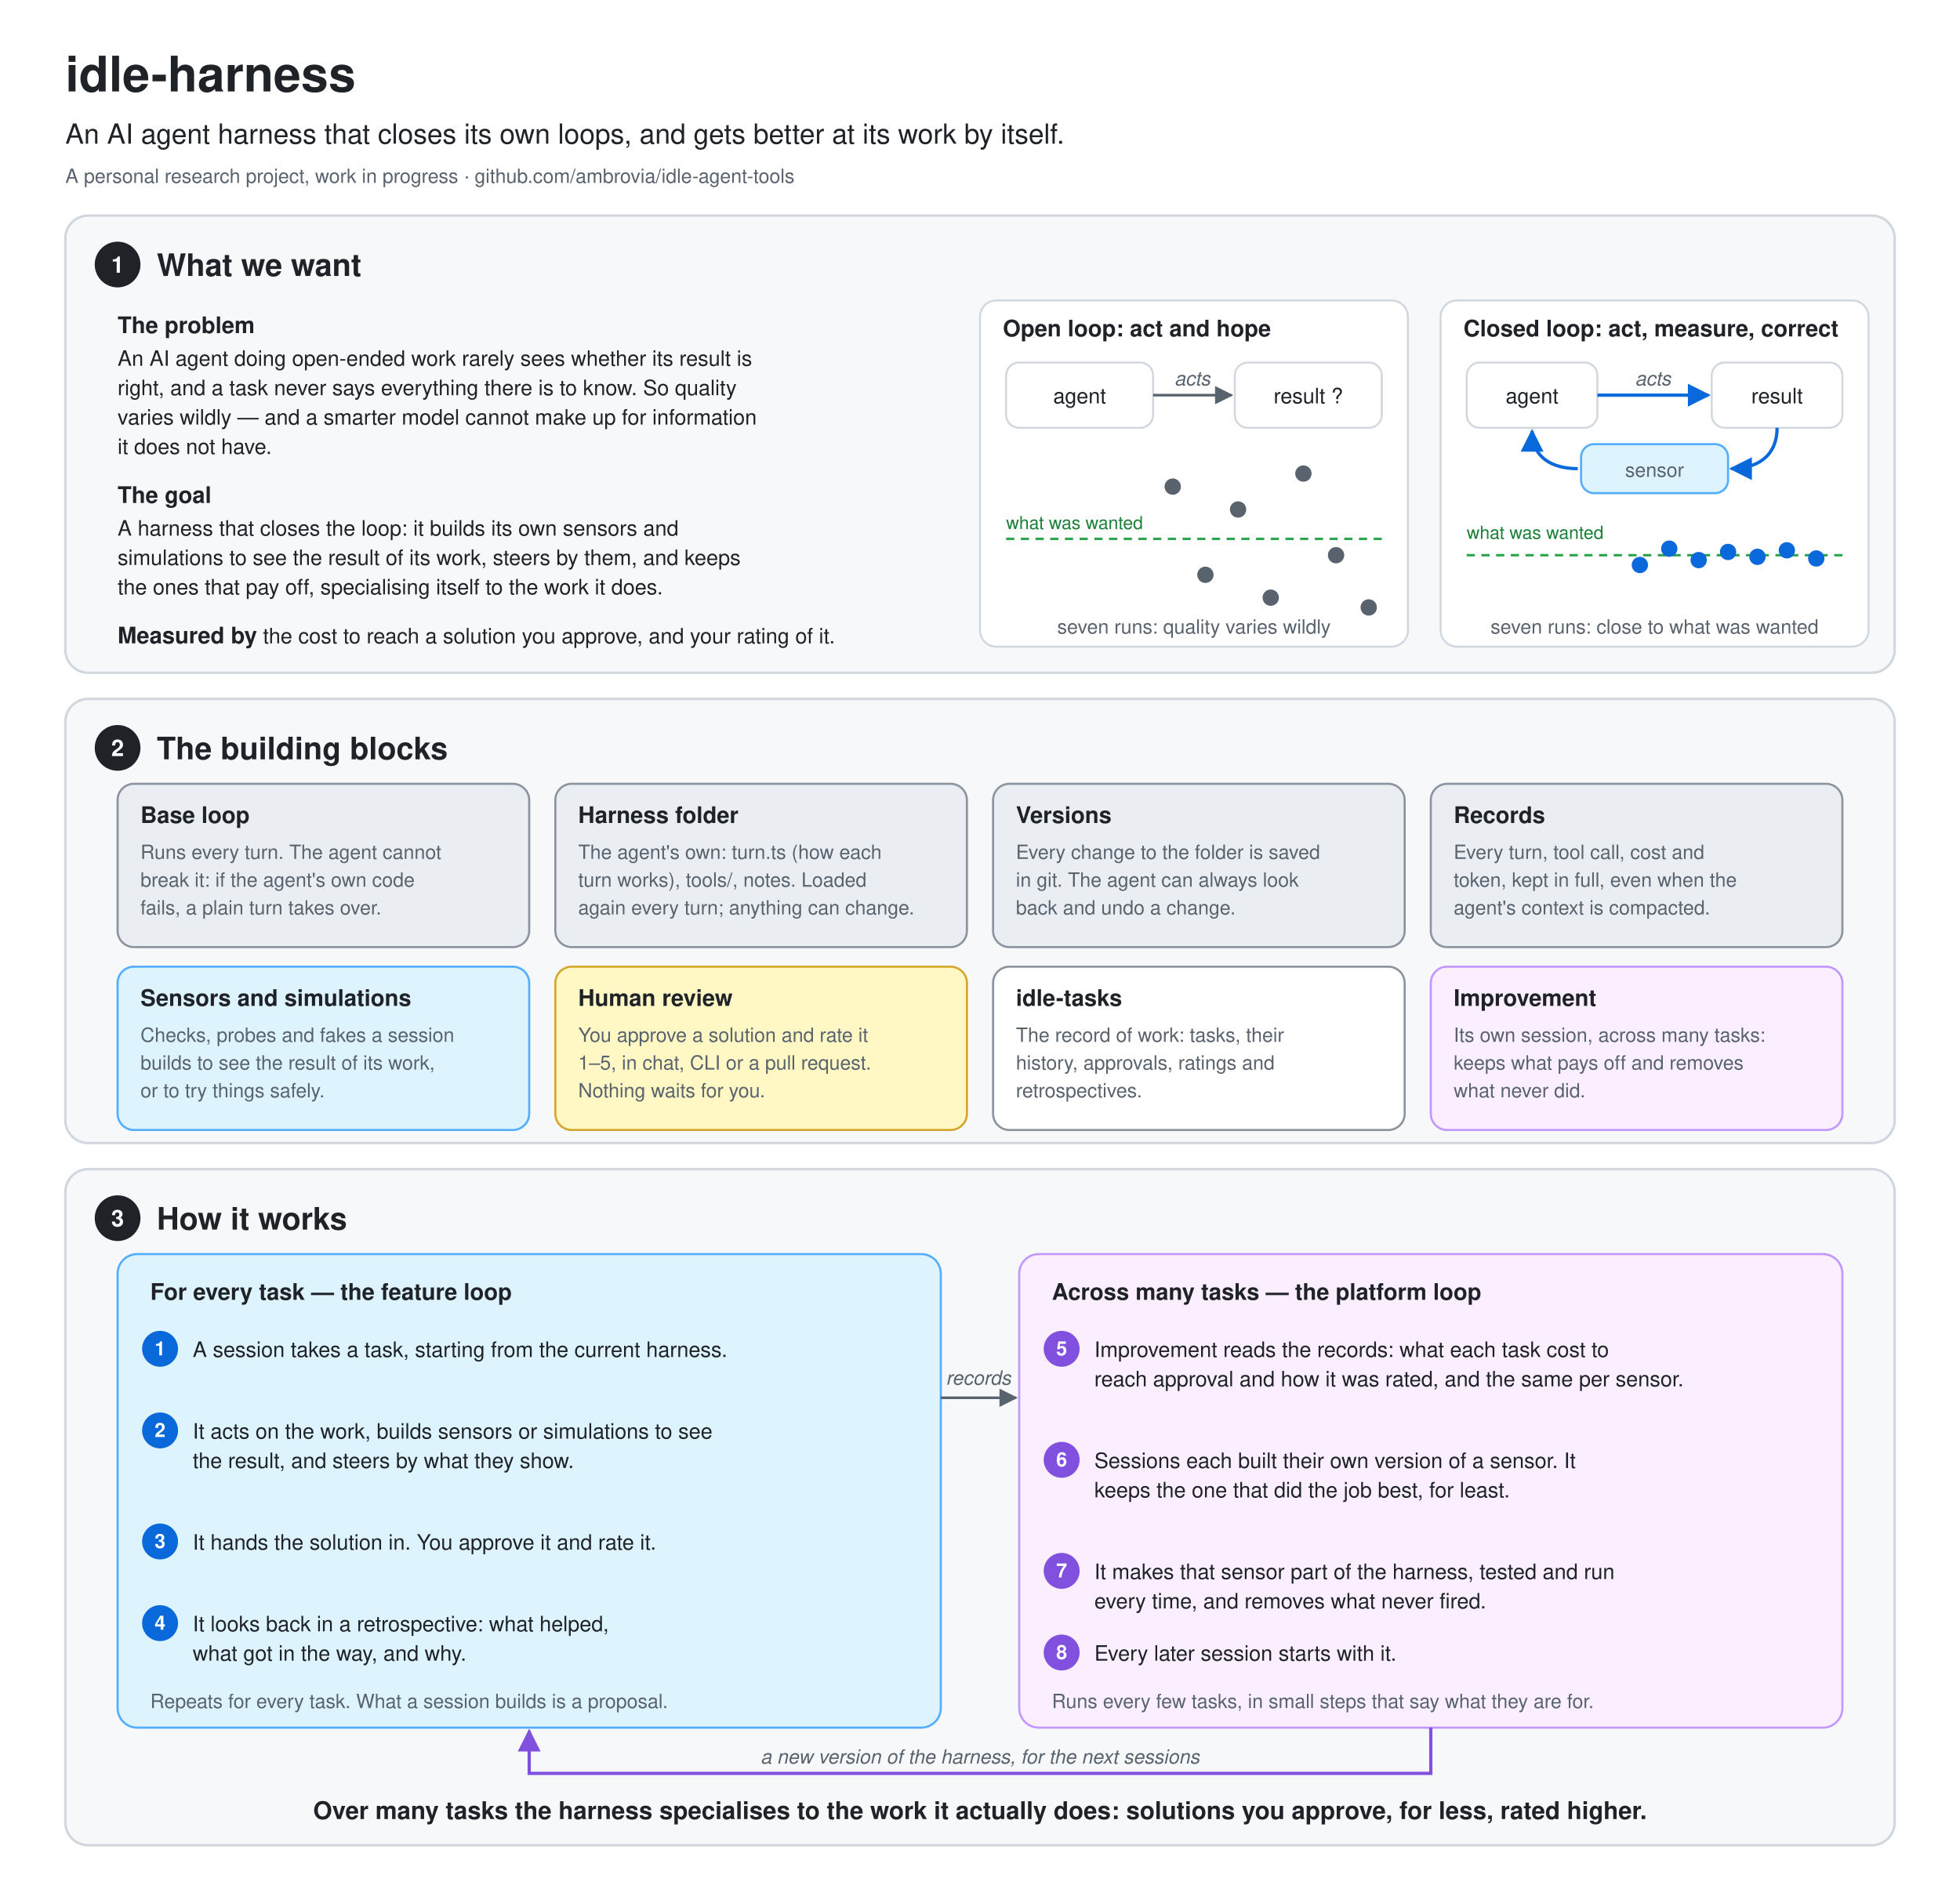
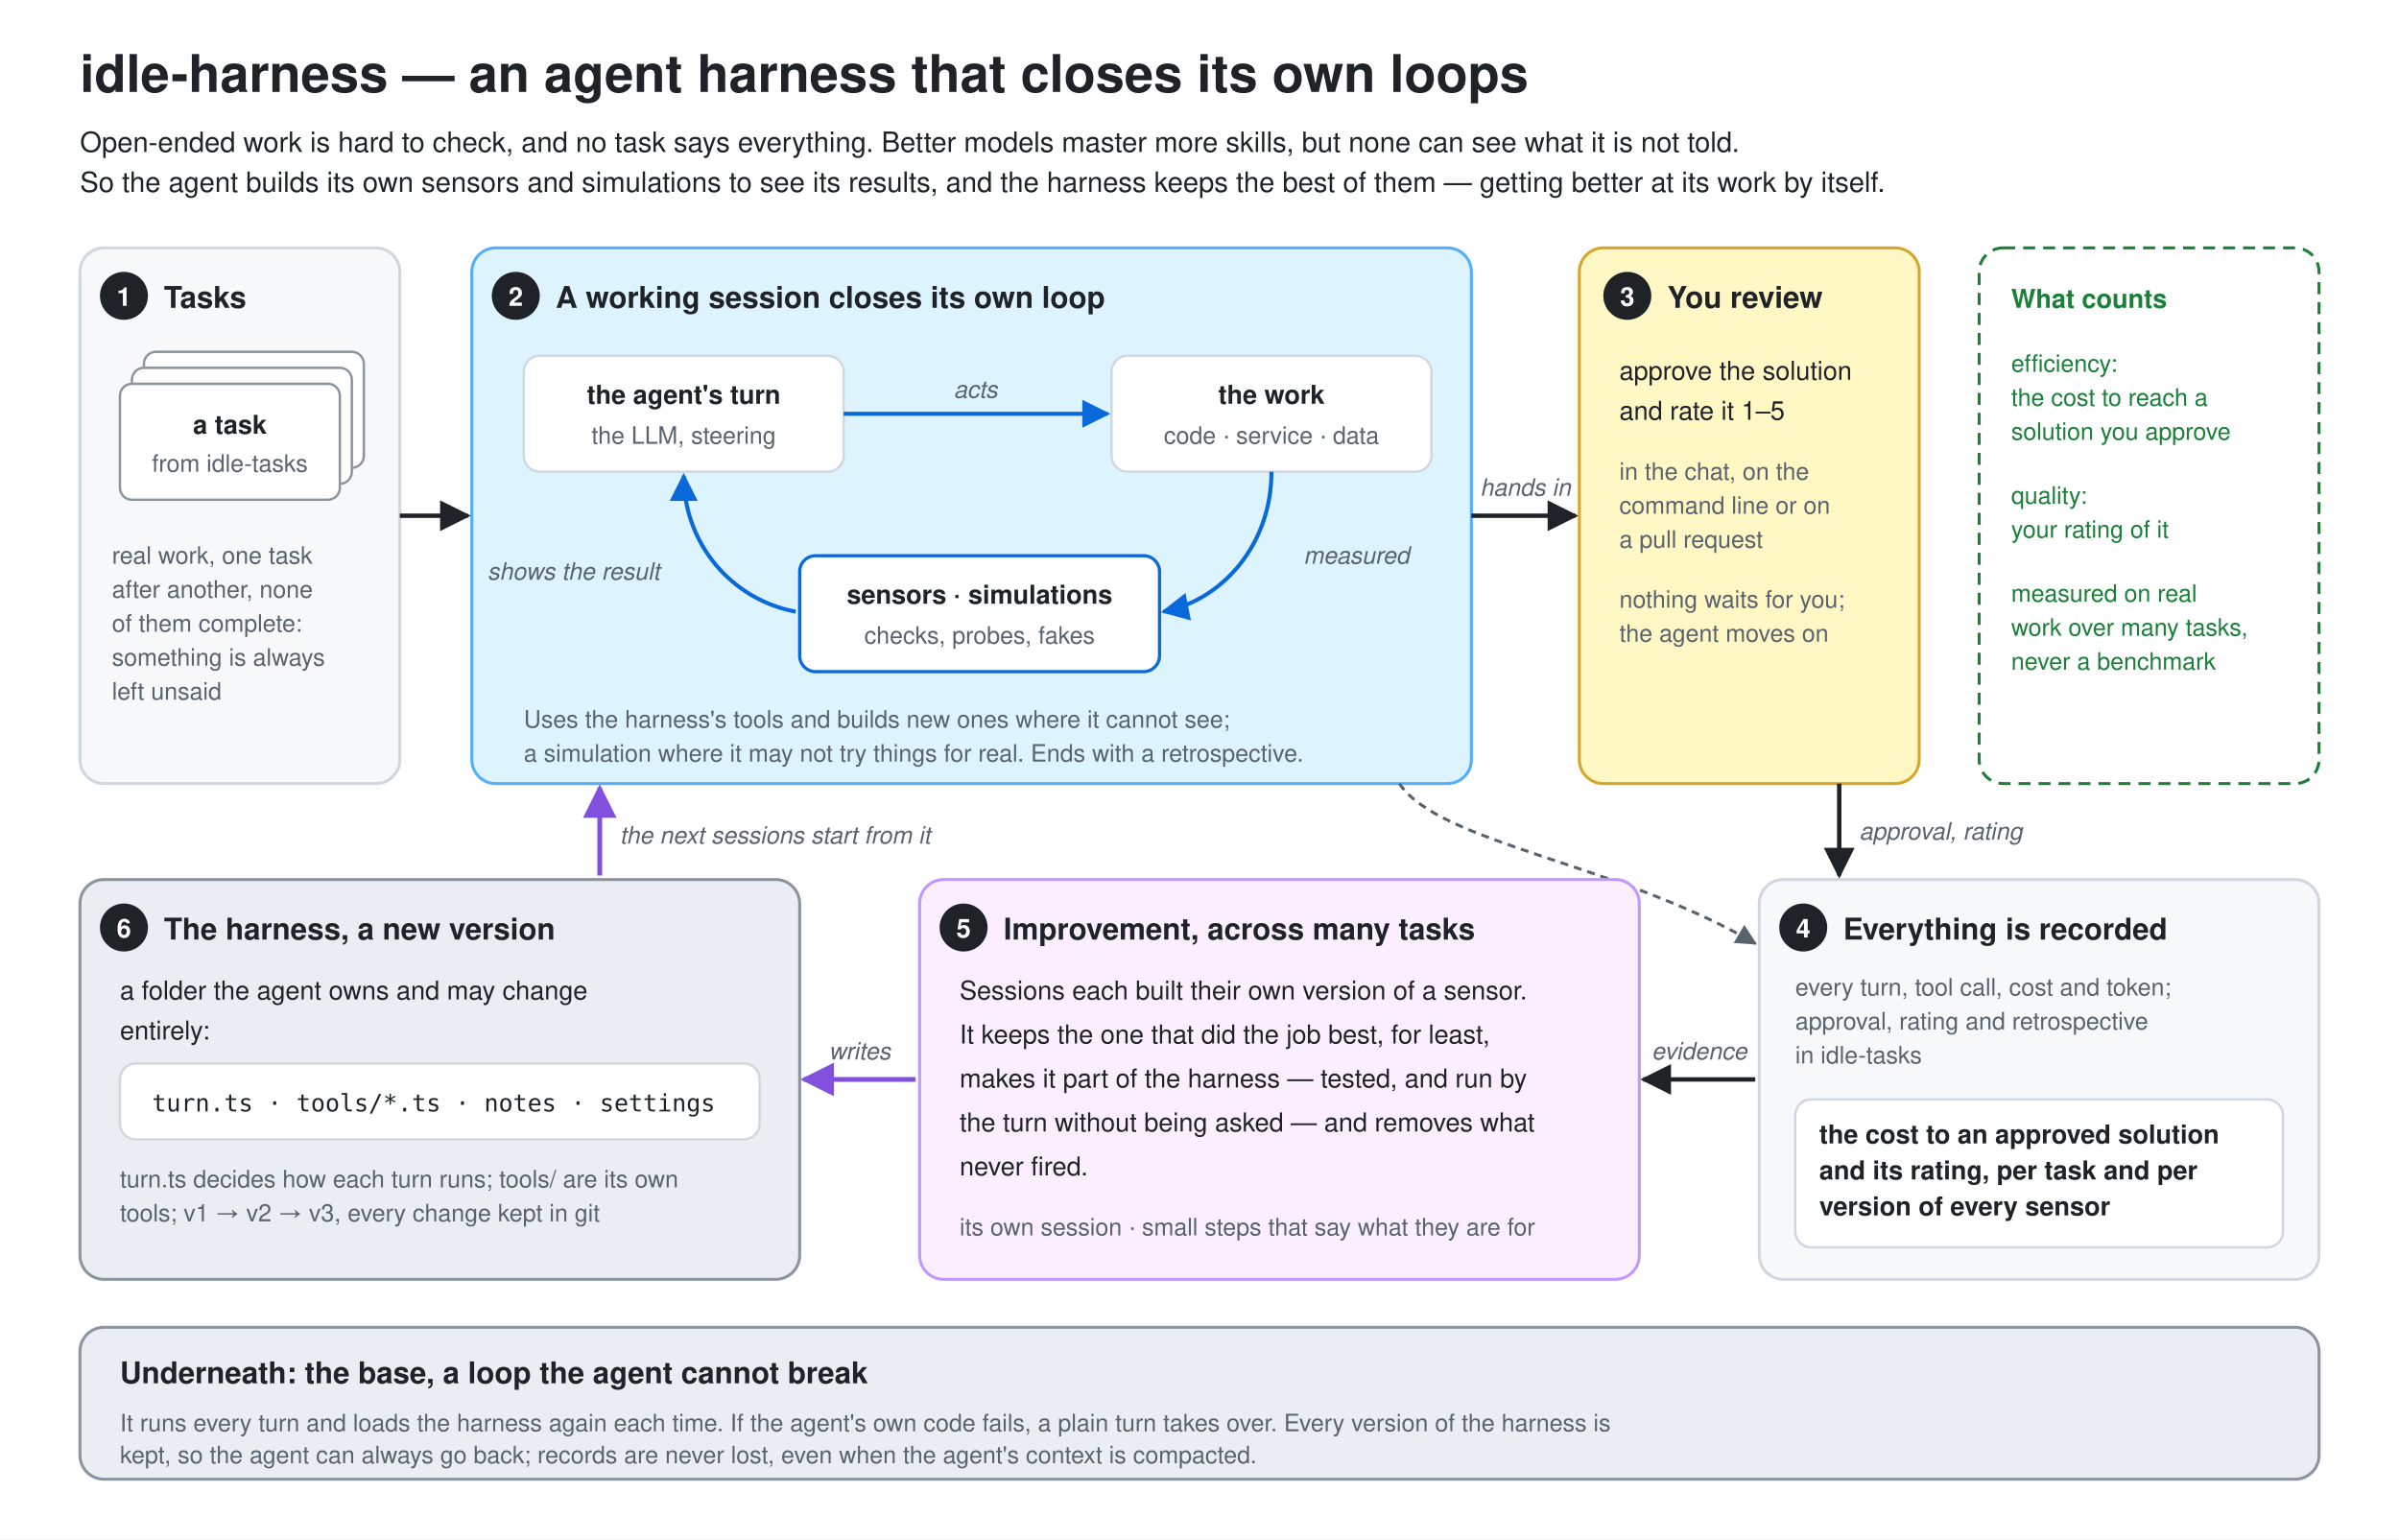
- <svg xmlns="http://www.w3.org/2000/svg" viewBox="0 0 1200 1150" font-family="-apple-system, BlinkMacSystemFont, 'Segoe UI', Helvetica, Arial, sans-serif" role="img" aria-label="idle-harness explained. What we want: an AI agent rarely sees whether its result is right and never has all the information, so quality varies; a harness that closes the loop builds its own sensors and simulations, steers by them and keeps the ones that pay off, measured by the cost to reach a solution you approve and your rating. The building blocks: base loop, harness folder, versions, records, sensors and simulations, human review, idle-tasks, improvement. How it works: for every task a session acts, builds sensors, hands in and looks back; across many tasks improvement compares the sensors sessions built, keeps the best and makes it part of the harness for the next sessions.">
+ <svg xmlns="http://www.w3.org/2000/svg" viewBox="0 0 1200 770" font-family="-apple-system, BlinkMacSystemFont, 'Segoe UI', Helvetica, Arial, sans-serif" role="img" aria-label="How idle-harness works, as one cycle. Tasks arrive, none of them complete. A working session closes its own loop: the agent acts on the work, builds sensors and simulations to see the result, and steers by them. It hands in; you approve and rate it. Everything is recorded: the cost to reach an approved solution and its rating, per task and per sensor version. Across many tasks, improvement keeps the best version of each sensor and makes it part of the harness. The next sessions start from that new version. Underneath, a base loop the agent cannot break keeps every version.">
  <style>
    .bg { fill: #ffffff; }
-     .panel { fill: #f6f8fa; stroke: #d0d7de; stroke-width: 1.5; }
+     .stage { fill: #f6f8fa; stroke: #d0d7de; stroke-width: 1.5; }
    .node { fill: #ffffff; stroke: #d0d7de; stroke-width: 1.2; }
-     .base { fill: #eaeef2; stroke: #8c959f; stroke-width: 1.3; }
-     .feature { fill: #ddf4ff; stroke: #54aeff; stroke-width: 1.3; }
-     .platform { fill: #fbefff; stroke: #c297ff; stroke-width: 1.3; }
-     .human { fill: #fff8c5; stroke: #d4a72c; stroke-width: 1.3; }
-     .record { fill: #ffffff; stroke: #8c959f; stroke-width: 1.3; }
-     .badge { fill: #1f2328; } .badgetext { font-size: 14px; font-weight: 700; fill: #ffffff; }
-     .num { fill: #0969da; } .nump { fill: #8250df; } .numtext { font-size: 12px; font-weight: 700; fill: #ffffff; }
-     .title { font-size: 30px; font-weight: 750; fill: #1f2328; }
-     .tag { font-size: 17px; fill: #1f2328; }
-     .small { font-size: 12px; fill: #59636e; }
-     .section { font-size: 19px; font-weight: 700; fill: #1f2328; }
-     .h { font-size: 14px; font-weight: 650; fill: #1f2328; }
+     .feature { fill: #ddf4ff; stroke: #54aeff; stroke-width: 1.5; }
+     .sensor { fill: #ffffff; stroke: #0969da; stroke-width: 1.6; }
+     .platform { fill: #fbefff; stroke: #c297ff; stroke-width: 1.5; }
+     .human { fill: #fff8c5; stroke: #d4a72c; stroke-width: 1.5; }
+     .base { fill: #eaeef2; stroke: #8c959f; stroke-width: 1.5; }
+     .goal { fill: none; stroke: #1a7f37; stroke-width: 1.5; stroke-dasharray: 6 4; }
+     .card { fill: #ffffff; stroke: #8c959f; stroke-width: 1.2; }
+     .badge { fill: #1f2328; } .badgetext { font-size: 13px; font-weight: 700; fill: #ffffff; }
+     .title { font-size: 26px; font-weight: 750; fill: #1f2328; }
+     .lead { font-size: 14px; fill: #1f2328; }
+     .h { font-size: 15px; font-weight: 650; fill: #1f2328; }
+     .t { font-size: 13px; font-weight: 600; fill: #1f2328; }
    .p { font-size: 13px; fill: #1f2328; }
    .s { font-size: 12px; fill: #59636e; }
+     .code { font-family: ui-monospace, SFMono-Regular, Menlo, monospace; font-size: 12px; fill: #1f2328; }
+     .goaltext { font-size: 12px; fill: #1a7f37; } .goalh { font-size: 13px; font-weight: 650; fill: #1a7f37; }
    .label { font-size: 12px; font-style: italic; fill: #59636e; }
-     .result { font-size: 15px; font-weight: 650; fill: #1f2328; }
-     .dot { fill: #59636e; } .dotgood { fill: #0969da; }
-     .target { stroke: #2da44e; stroke-width: 1.5; stroke-dasharray: 5 4; }
-     .targettext { font-size: 11px; fill: #1a7f37; }
-     .arrow { stroke: #59636e; stroke-width: 1.6; fill: none; marker-end: url(#grey); }
+     .flow { stroke: #1f2328; stroke-width: 2.2; fill: none; marker-end: url(#dark); }
+     .thin { stroke: #59636e; stroke-width: 1.5; fill: none; stroke-dasharray: 4 3; marker-end: url(#grey); }
    .ctl { stroke: #0969da; stroke-width: 2; fill: none; marker-end: url(#blue); }
-     .plat { stroke: #8250df; stroke-width: 2; fill: none; marker-end: url(#purple); }
-     #grey path { fill: #59636e; } #blue path { fill: #0969da; } #purple path { fill: #8250df; }
+     .plat { stroke: #8250df; stroke-width: 2.4; fill: none; marker-end: url(#purple); }
+     #dark path { fill: #1f2328; } #grey path { fill: #59636e; } #blue path { fill: #0969da; } #purple path { fill: #8250df; }
    @media (prefers-color-scheme: dark) {
      .bg { fill: #0d1117; }
-       .panel { fill: #161b22; stroke: #30363d; }
-       .node, .record { fill: #0d1117; }
-       .node { stroke: #30363d; } .record { stroke: #6e7681; }
-       .base { fill: #21262d; stroke: #6e7681; }
+       .stage { fill: #161b22; stroke: #30363d; }
+       .node, .sensor, .card { fill: #0d1117; }
+       .node { stroke: #30363d; } .card { stroke: #6e7681; } .sensor { stroke: #4493f8; }
      .feature { fill: #0c2d6b; stroke: #388bfd; }
      .platform { fill: #2b1a4a; stroke: #a371f7; }
      .human { fill: #3b2e00; stroke: #bb8009; }
+       .base { fill: #21262d; stroke: #6e7681; }
+       .goal { stroke: #3fb950; } .goaltext, .goalh { fill: #3fb950; }
      .badge { fill: #e6edf3; } .badgetext { fill: #0d1117; }
-       .num { fill: #388bfd; } .nump { fill: #a371f7; }
-       .title, .tag, .section, .h, .p, .result { fill: #e6edf3; }
-       .small, .s, .label { fill: #9198a1; }
-       .dot { fill: #9198a1; } .dotgood { fill: #4493f8; }
-       .target { stroke: #3fb950; } .targettext { fill: #3fb950; }
-       .arrow { stroke: #9198a1; } #grey path { fill: #9198a1; }
+       .title, .lead, .h, .t, .p, .code { fill: #e6edf3; }
+       .s, .label { fill: #9198a1; }
+       .flow { stroke: #e6edf3; } #dark path { fill: #e6edf3; }
+       .thin { stroke: #9198a1; } #grey path { fill: #9198a1; }
      .ctl { stroke: #4493f8; } #blue path { fill: #4493f8; }
      .plat { stroke: #ab7df8; } #purple path { fill: #ab7df8; }
    }
  </style>
  <defs>
+     <marker id="dark" viewBox="0 0 10 10" refX="9" refY="5" markerWidth="7" markerHeight="7" orient="auto-start-reverse">
+       <path d="M0,0 L10,5 L0,10 z" />
+     </marker>
    <marker id="grey" viewBox="0 0 10 10" refX="9" refY="5" markerWidth="7" markerHeight="7" orient="auto-start-reverse">
      <path d="M0,0 L10,5 L0,10 z" />
    </marker>
    <marker id="blue" viewBox="0 0 10 10" refX="9" refY="5" markerWidth="7" markerHeight="7" orient="auto-start-reverse">
      <path d="M0,0 L10,5 L0,10 z" />
    </marker>
    <marker id="purple" viewBox="0 0 10 10" refX="9" refY="5" markerWidth="7" markerHeight="7" orient="auto-start-reverse">
      <path d="M0,0 L10,5 L0,10 z" />
    </marker>
  </defs>
-   <rect class="bg" x="0" y="0" width="1200" height="1150" />
-   <text class="title" x="40" y="56">idle-harness</text>
-   <text class="tag" x="40" y="88">An AI agent harness that closes its own loops, and gets better at its work by itself.</text>
-   <text class="small" x="40" y="112">A personal research project, work in progress · github.com/ambrovia/idle-agent-tools</text>
-   <rect class="panel" x="40" y="132" width="1120" height="280" rx="14" />
-   <circle class="badge" cx="72" cy="162" r="14" />
-   <text class="badgetext" x="72" y="167" text-anchor="middle">1</text>
-   <text class="section" x="96" y="169">What we want</text>
-   <text class="h" x="72" y="204">The problem</text>
-   <text class="p" x="72" y="224">An AI agent doing open-ended work rarely sees whether its result is</text>
-   <text class="p" x="72" y="242">right, and a task never says everything there is to know. So quality</text>
-   <text class="p" x="72" y="260">varies wildly — and a smarter model cannot make up for information</text>
-   <text class="p" x="72" y="278">it does not have.</text>
-   <text class="h" x="72" y="308">The goal</text>
-   <text class="p" x="72" y="328">A harness that closes the loop: it builds its own sensors and</text>
-   <text class="p" x="72" y="346">simulations to see the result of its work, steers by them, and keeps</text>
-   <text class="p" x="72" y="364">the ones that pay off, specialising itself to the work it does.</text>
-   <text class="p" x="72" y="394">
-     <tspan class="h">Measured by</tspan>  the cost to reach a solution you approve, and your rating of it.</text>
-   <rect class="node" x="600" y="184" width="262" height="212" rx="10" />
-   <text class="h" x="614" y="206">Open loop: act and hope</text>
-   <rect class="node" x="616" y="222" width="90" height="40" rx="8" />
-   <text class="p" x="661" y="247" text-anchor="middle">agent</text>
-   <rect class="node" x="756" y="222" width="90" height="40" rx="8" />
-   <text class="p" x="801" y="247" text-anchor="middle">result ?</text>
-   <path class="arrow" d="M706,242 L754,242" />
-   <text class="label" x="730" y="236" text-anchor="middle">acts</text>
-   <line class="target" x1="616" y1="330" x2="846" y2="330" />
-   <text class="targettext" x="616" y="324">what was wanted</text>
-   <circle class="dot" cx="718" cy="298" r="5" />
-   <circle class="dot" cx="738" cy="352" r="5" />
-   <circle class="dot" cx="758" cy="312" r="5" />
-   <circle class="dot" cx="778" cy="366" r="5" />
-   <circle class="dot" cx="798" cy="290" r="5" />
-   <circle class="dot" cx="818" cy="340" r="5" />
-   <circle class="dot" cx="838" cy="372" r="5" />
-   <text class="s" x="731" y="388" text-anchor="middle">seven runs: quality varies wildly</text>
-   <rect class="node" x="882" y="184" width="262" height="212" rx="10" />
-   <text class="h" x="896" y="206">Closed loop: act, measure, correct</text>
-   <rect class="node" x="898" y="222" width="80" height="40" rx="8" />
-   <text class="p" x="938" y="247" text-anchor="middle">agent</text>
-   <rect class="node" x="1048" y="222" width="80" height="40" rx="8" />
-   <text class="p" x="1088" y="247" text-anchor="middle">result</text>
-   <rect class="feature" x="968" y="272" width="90" height="30" rx="8" />
-   <text class="s" x="1013" y="292" text-anchor="middle">sensor</text>
-   <path class="ctl" d="M978,242 L1046,242" />
-   <text class="label" x="1012" y="236" text-anchor="middle">acts</text>
-   <path class="ctl" d="M1088,262 C1088,280 1075,287 1060,287" />
-   <path class="ctl" d="M966,287 C950,287 938,280 938,264" />
-   <line class="target" x1="898" y1="340" x2="1128" y2="340" />
-   <text class="targettext" x="898" y="330">what was wanted</text>
-   <circle class="dotgood" cx="1004" cy="346" r="5" />
-   <circle class="dotgood" cx="1022" cy="336" r="5" />
-   <circle class="dotgood" cx="1040" cy="343" r="5" />
-   <circle class="dotgood" cx="1058" cy="338" r="5" />
-   <circle class="dotgood" cx="1076" cy="341" r="5" />
-   <circle class="dotgood" cx="1094" cy="337" r="5" />
-   <circle class="dotgood" cx="1112" cy="342" r="5" />
-   <text class="s" x="1013" y="388" text-anchor="middle">seven runs: close to what was wanted</text>
-   <rect class="panel" x="40" y="428" width="1120" height="272" rx="14" />
-   <circle class="badge" cx="72" cy="458" r="14" />
-   <text class="badgetext" x="72" y="463" text-anchor="middle">2</text>
-   <text class="section" x="96" y="465">The building blocks</text>
-   <rect class="base" x="72" y="480" width="252" height="100" rx="10" />
-   <text class="h" x="86" y="504">Base loop</text>
-   <text class="s" x="86" y="526">Runs every turn. The agent cannot</text>
-   <text class="s" x="86" y="543">break it: if the agent's own code</text>
-   <text class="s" x="86" y="560">fails, a plain turn takes over.</text>
-   <rect class="base" x="340" y="480" width="252" height="100" rx="10" />
-   <text class="h" x="354" y="504">Harness folder</text>
-   <text class="s" x="354" y="526">The agent's own: turn.ts (how each</text>
-   <text class="s" x="354" y="543">turn works), tools/, notes. Loaded</text>
-   <text class="s" x="354" y="560">again every turn; anything can change.</text>
-   <rect class="base" x="608" y="480" width="252" height="100" rx="10" />
-   <text class="h" x="622" y="504">Versions</text>
-   <text class="s" x="622" y="526">Every change to the folder is saved</text>
-   <text class="s" x="622" y="543">in git. The agent can always look</text>
-   <text class="s" x="622" y="560">back and undo a change.</text>
-   <rect class="base" x="876" y="480" width="252" height="100" rx="10" />
-   <text class="h" x="890" y="504">Records</text>
-   <text class="s" x="890" y="526">Every turn, tool call, cost and</text>
-   <text class="s" x="890" y="543">token, kept in full, even when the</text>
-   <text class="s" x="890" y="560">agent's context is compacted.</text>
-   <rect class="feature" x="72" y="592" width="252" height="100" rx="10" />
-   <text class="h" x="86" y="616">Sensors and simulations</text>
-   <text class="s" x="86" y="638">Checks, probes and fakes a session</text>
-   <text class="s" x="86" y="655">builds to see the result of its work,</text>
-   <text class="s" x="86" y="672">or to try things safely.</text>
-   <rect class="human" x="340" y="592" width="252" height="100" rx="10" />
-   <text class="h" x="354" y="616">Human review</text>
-   <text class="s" x="354" y="638">You approve a solution and rate it</text>
-   <text class="s" x="354" y="655">1–5, in chat, CLI or a pull request.</text>
-   <text class="s" x="354" y="672">Nothing waits for you.</text>
-   <rect class="record" x="608" y="592" width="252" height="100" rx="10" />
-   <text class="h" x="622" y="616">idle-tasks</text>
-   <text class="s" x="622" y="638">The record of work: tasks, their</text>
-   <text class="s" x="622" y="655">history, approvals, ratings and</text>
-   <text class="s" x="622" y="672">retrospectives.</text>
-   <rect class="platform" x="876" y="592" width="252" height="100" rx="10" />
-   <text class="h" x="890" y="616">Improvement</text>
-   <text class="s" x="890" y="638">Its own session, across many tasks:</text>
-   <text class="s" x="890" y="655">keeps what pays off and removes</text>
-   <text class="s" x="890" y="672">what never did.</text>
-   <rect class="panel" x="40" y="716" width="1120" height="414" rx="14" />
-   <circle class="badge" cx="72" cy="746" r="14" />
-   <text class="badgetext" x="72" y="751" text-anchor="middle">3</text>
-   <text class="section" x="96" y="753">How it works</text>
-   <rect class="feature" x="72" y="768" width="504" height="290" rx="12" />
-   <text class="h" x="92" y="796">For every task — the feature loop</text>
-   <circle class="num" cx="98" cy="826" r="11" />
-   <text class="numtext" x="98" y="830" text-anchor="middle">1</text>
-   <text class="p" x="118" y="831">A session takes a task, starting from the current harness.</text>
-   <circle class="num" cx="98" cy="876" r="11" />
-   <text class="numtext" x="98" y="880" text-anchor="middle">2</text>
-   <text class="p" x="118" y="881">It acts on the work, builds sensors or simulations to see</text>
-   <text class="p" x="118" y="899">the result, and steers by what they show.</text>
-   <circle class="num" cx="98" cy="944" r="11" />
-   <text class="numtext" x="98" y="948" text-anchor="middle">3</text>
-   <text class="p" x="118" y="949">It hands the solution in. You approve it and rate it.</text>
-   <circle class="num" cx="98" cy="994" r="11" />
-   <text class="numtext" x="98" y="998" text-anchor="middle">4</text>
-   <text class="p" x="118" y="999">It looks back in a retrospective: what helped,</text>
-   <text class="p" x="118" y="1017">what got in the way, and why.</text>
-   <text class="s" x="92" y="1046">Repeats for every task. What a session builds is a proposal.</text>
-   <rect class="platform" x="624" y="768" width="504" height="290" rx="12" />
-   <text class="h" x="644" y="796">Across many tasks — the platform loop</text>
-   <circle class="nump" cx="650" cy="826" r="11" />
-   <text class="numtext" x="650" y="830" text-anchor="middle">5</text>
-   <text class="p" x="670" y="831">Improvement reads the records: what each task cost to</text>
-   <text class="p" x="670" y="849">reach approval and how it was rated, and the same per sensor.</text>
-   <circle class="nump" cx="650" cy="894" r="11" />
-   <text class="numtext" x="650" y="898" text-anchor="middle">6</text>
-   <text class="p" x="670" y="899">Sessions each built their own version of a sensor. It</text>
-   <text class="p" x="670" y="917">keeps the one that did the job best, for least.</text>
-   <circle class="nump" cx="650" cy="962" r="11" />
-   <text class="numtext" x="650" y="966" text-anchor="middle">7</text>
-   <text class="p" x="670" y="967">It makes that sensor part of the harness, tested and run</text>
-   <text class="p" x="670" y="985">every time, and removes what never fired.</text>
-   <circle class="nump" cx="650" cy="1012" r="11" />
-   <text class="numtext" x="650" y="1016" text-anchor="middle">8</text>
-   <text class="p" x="670" y="1017">Every later session starts with it.</text>
-   <text class="s" x="644" y="1046">Runs every few tasks, in small steps that say what they are for.</text>
-   <path class="arrow" d="M576,856 L622,856" />
-   <text class="label" x="599" y="848" text-anchor="middle">records</text>
-   <path class="plat" d="M876,1058 L876,1086 L324,1086 L324,1060" />
-   <text class="label" x="600" y="1080" text-anchor="middle">a new version of the harness, for the next sessions</text>
-   <text class="result" x="600" y="1114" text-anchor="middle">Over many tasks the harness specialises to the work it actually does: solutions you approve, for less, rated higher.</text>
+   <rect class="bg" x="0" y="0" width="1200" height="770" />
+   <text class="title" x="40" y="46">idle-harness — an agent harness that closes its own loops</text>
+   <text class="lead" x="40" y="76">Open-ended work is hard to check, and no task says everything. Better models master more skills, but none can see what it is not told.</text>
+   <text class="lead" x="40" y="96">So the agent builds its own sensors and simulations to see its results, and the harness keeps the best of them — getting better at its work by itself.</text>
+   <rect class="stage" x="40" y="124" width="160" height="268" rx="12" />
+   <circle class="badge" cx="62" cy="148" r="12" />
+   <text class="badgetext" x="62" y="153" text-anchor="middle">1</text>
+   <text class="h" x="82" y="154">Tasks</text>
+   <rect class="card" x="72" y="176" width="110" height="58" rx="6" />
+   <rect class="card" x="66" y="184" width="110" height="58" rx="6" />
+   <rect class="card" x="60" y="192" width="110" height="58" rx="6" />
+   <text class="t" x="115" y="217" text-anchor="middle">a task</text>
+   <text class="s" x="115" y="236" text-anchor="middle">from idle-tasks</text>
+   <text class="s" x="56" y="282">real work, one task</text>
+   <text class="s" x="56" y="299">after another, none</text>
+   <text class="s" x="56" y="316">of them complete:</text>
+   <text class="s" x="56" y="333">something is always</text>
+   <text class="s" x="56" y="350">left unsaid</text>
+   <rect class="feature" x="236" y="124" width="500" height="268" rx="12" />
+   <circle class="badge" cx="258" cy="148" r="12" />
+   <text class="badgetext" x="258" y="153" text-anchor="middle">2</text>
+   <text class="h" x="278" y="154">A working session closes its own loop</text>
+   <rect class="node" x="262" y="178" width="160" height="58" rx="8" />
+   <text class="t" x="342" y="202" text-anchor="middle">the agent's turn</text>
+   <text class="s" x="342" y="222" text-anchor="middle">the LLM, steering</text>
+   <rect class="node" x="556" y="178" width="160" height="58" rx="8" />
+   <text class="t" x="636" y="202" text-anchor="middle">the work</text>
+   <text class="s" x="636" y="222" text-anchor="middle">code · service · data</text>
+   <rect class="sensor" x="400" y="278" width="180" height="58" rx="8" />
+   <text class="t" x="490" y="302" text-anchor="middle">sensors · simulations</text>
+   <text class="s" x="490" y="322" text-anchor="middle">checks, probes, fakes</text>
+   <path class="ctl" d="M422,207 L554,207" />
+   <text class="label" x="488" y="199" text-anchor="middle">acts</text>
+   <path class="ctl" d="M636,236 C636,272 612,300 582,306" />
+   <text class="label" x="652" y="282">measured</text>
+   <path class="ctl" d="M398,306 C366,300 342,272 342,238" />
+   <text class="label" x="330" y="290" text-anchor="end">shows the result</text>
+   <text class="s" x="262" y="364">Uses the harness's tools and builds new ones where it cannot see;</text>
+   <text class="s" x="262" y="381">a simulation where it may not try things for real. Ends with a retrospective.</text>
+   <rect class="human" x="790" y="124" width="170" height="268" rx="12" />
+   <circle class="badge" cx="814" cy="148" r="12" />
+   <text class="badgetext" x="814" y="153" text-anchor="middle">3</text>
+   <text class="h" x="834" y="154">You review</text>
+   <text class="p" x="810" y="190">approve the solution</text>
+   <text class="p" x="810" y="210">and rate it 1–5</text>
+   <text class="s" x="810" y="240">in the chat, on the</text>
+   <text class="s" x="810" y="257">command line or on</text>
+   <text class="s" x="810" y="274">a pull request</text>
+   <text class="s" x="810" y="304">nothing waits for you;</text>
+   <text class="s" x="810" y="321">the agent moves on</text>
+   <rect class="goal" x="990" y="124" width="170" height="268" rx="12" />
+   <text class="goalh" x="1006" y="154">What counts</text>
+   <text class="goaltext" x="1006" y="186">efficiency:</text>
+   <text class="goaltext" x="1006" y="203">the cost to reach a</text>
+   <text class="goaltext" x="1006" y="220">solution you approve</text>
+   <text class="goaltext" x="1006" y="252">quality:</text>
+   <text class="goaltext" x="1006" y="269">your rating of it</text>
+   <text class="goaltext" x="1006" y="301">measured on real</text>
+   <text class="goaltext" x="1006" y="318">work over many tasks,</text>
+   <text class="goaltext" x="1006" y="335">never a benchmark</text>
+   <path class="flow" d="M200,258 L234,258" />
+   <path class="flow" d="M736,258 L788,258" />
+   <text class="label" x="763" y="248" text-anchor="middle">hands in</text>
+   <rect class="stage" x="880" y="440" width="280" height="200" rx="12" />
+   <circle class="badge" cx="902" cy="464" r="12" />
+   <text class="badgetext" x="902" y="469" text-anchor="middle">4</text>
+   <text class="h" x="922" y="470">Everything is recorded</text>
+   <text class="s" x="898" y="498">every turn, tool call, cost and token;</text>
+   <text class="s" x="898" y="515">approval, rating and retrospective</text>
+   <text class="s" x="898" y="532">in idle-tasks</text>
+   <rect class="node" x="898" y="550" width="244" height="74" rx="8" />
+   <text class="t" x="910" y="572">the cost to an approved solution</text>
+   <text class="t" x="910" y="590">and its rating, per task and per</text>
+   <text class="t" x="910" y="608">version of every sensor</text>
+   <path class="flow" d="M920,392 L920,438" />
+   <text class="label" x="930" y="420">approval, rating</text>
+   <path class="thin" d="M700,392 C720,422 810,432 878,472" />
+   <text class="label" x="752" y="456">every turn</text>
+   <rect class="platform" x="460" y="440" width="360" height="200" rx="12" />
+   <circle class="badge" cx="482" cy="464" r="12" />
+   <text class="badgetext" x="482" y="469" text-anchor="middle">5</text>
+   <text class="h" x="502" y="470">Improvement, across many tasks</text>
+   <text class="p" x="480" y="500">Sessions each built their own version of a sensor.</text>
+   <text class="p" x="480" y="522">It keeps the one that did the job best, for least,</text>
+   <text class="p" x="480" y="544">makes it part of the harness — tested, and run by</text>
+   <text class="p" x="480" y="566">the turn without being asked — and removes what</text>
+   <text class="p" x="480" y="588">never fired.</text>
+   <text class="s" x="480" y="618">its own session · small steps that say what they are for</text>
+   <path class="flow" d="M878,540 L822,540" />
+   <text class="label" x="850" y="530" text-anchor="middle">evidence</text>
+   <rect class="base" x="40" y="440" width="360" height="200" rx="12" />
+   <circle class="badge" cx="62" cy="464" r="12" />
+   <text class="badgetext" x="62" y="469" text-anchor="middle">6</text>
+   <text class="h" x="82" y="470">The harness, a new version</text>
+   <text class="p" x="60" y="500">a folder the agent owns and may change</text>
+   <text class="p" x="60" y="520">entirely:</text>
+   <rect class="node" x="60" y="532" width="320" height="38" rx="8" />
+   <text class="code" x="76" y="556">turn.ts · tools/*.ts · notes · settings</text>
+   <text class="s" x="60" y="594">turn.ts decides how each turn runs; tools/ are its own</text>
+   <text class="s" x="60" y="611">tools; v1 → v2 → v3, every change kept in git</text>
+   <path class="plat" d="M458,540 L402,540" />
+   <text class="label" x="430" y="530" text-anchor="middle">writes</text>
+   <path class="plat" d="M300,438 L300,394" />
+   <text class="label" x="310" y="422">the next sessions start from it</text>
+   <rect class="base" x="40" y="664" width="1120" height="76" rx="12" />
+   <text class="h" x="60" y="692">Underneath: the base, a loop the agent cannot break</text>
+   <text class="s" x="60" y="716">It runs every turn and loads the harness again each time. If the agent's own code fails, a plain turn takes over. Every version of the harness is</text>
+   <text class="s" x="60" y="732">kept, so the agent can always go back; records are never lost, even when the agent's context is compacted.</text>
</svg>
